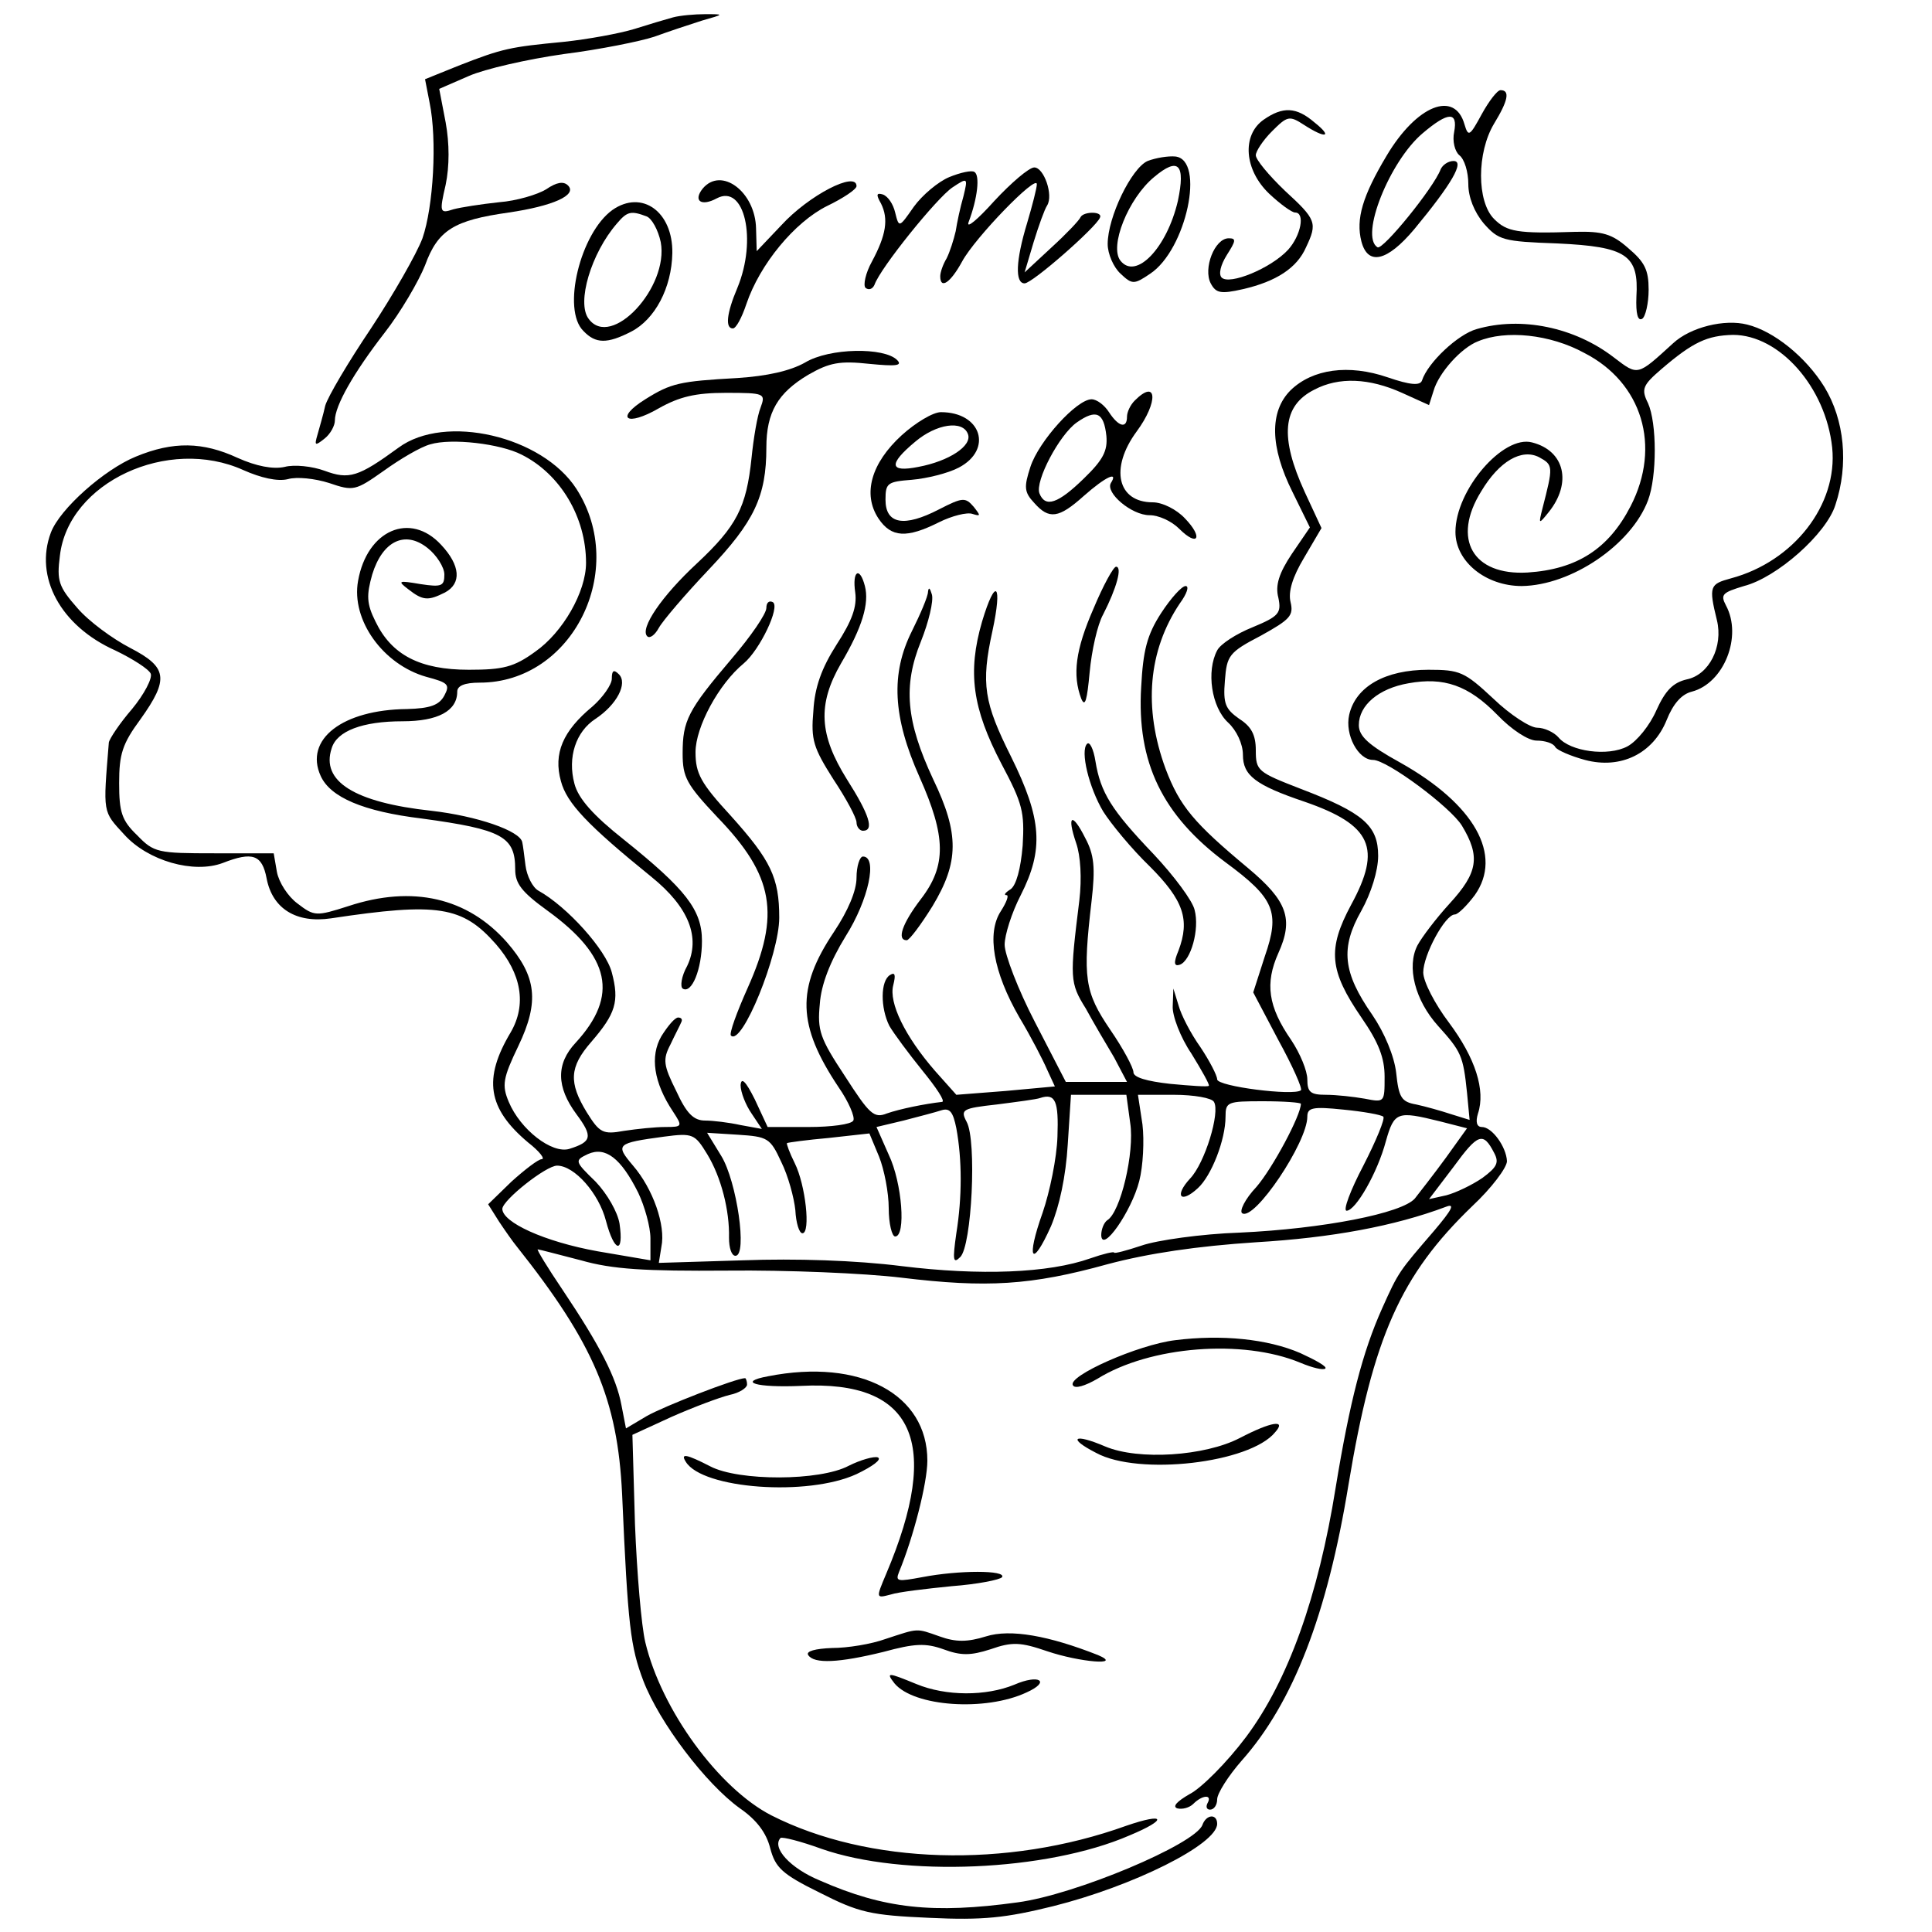
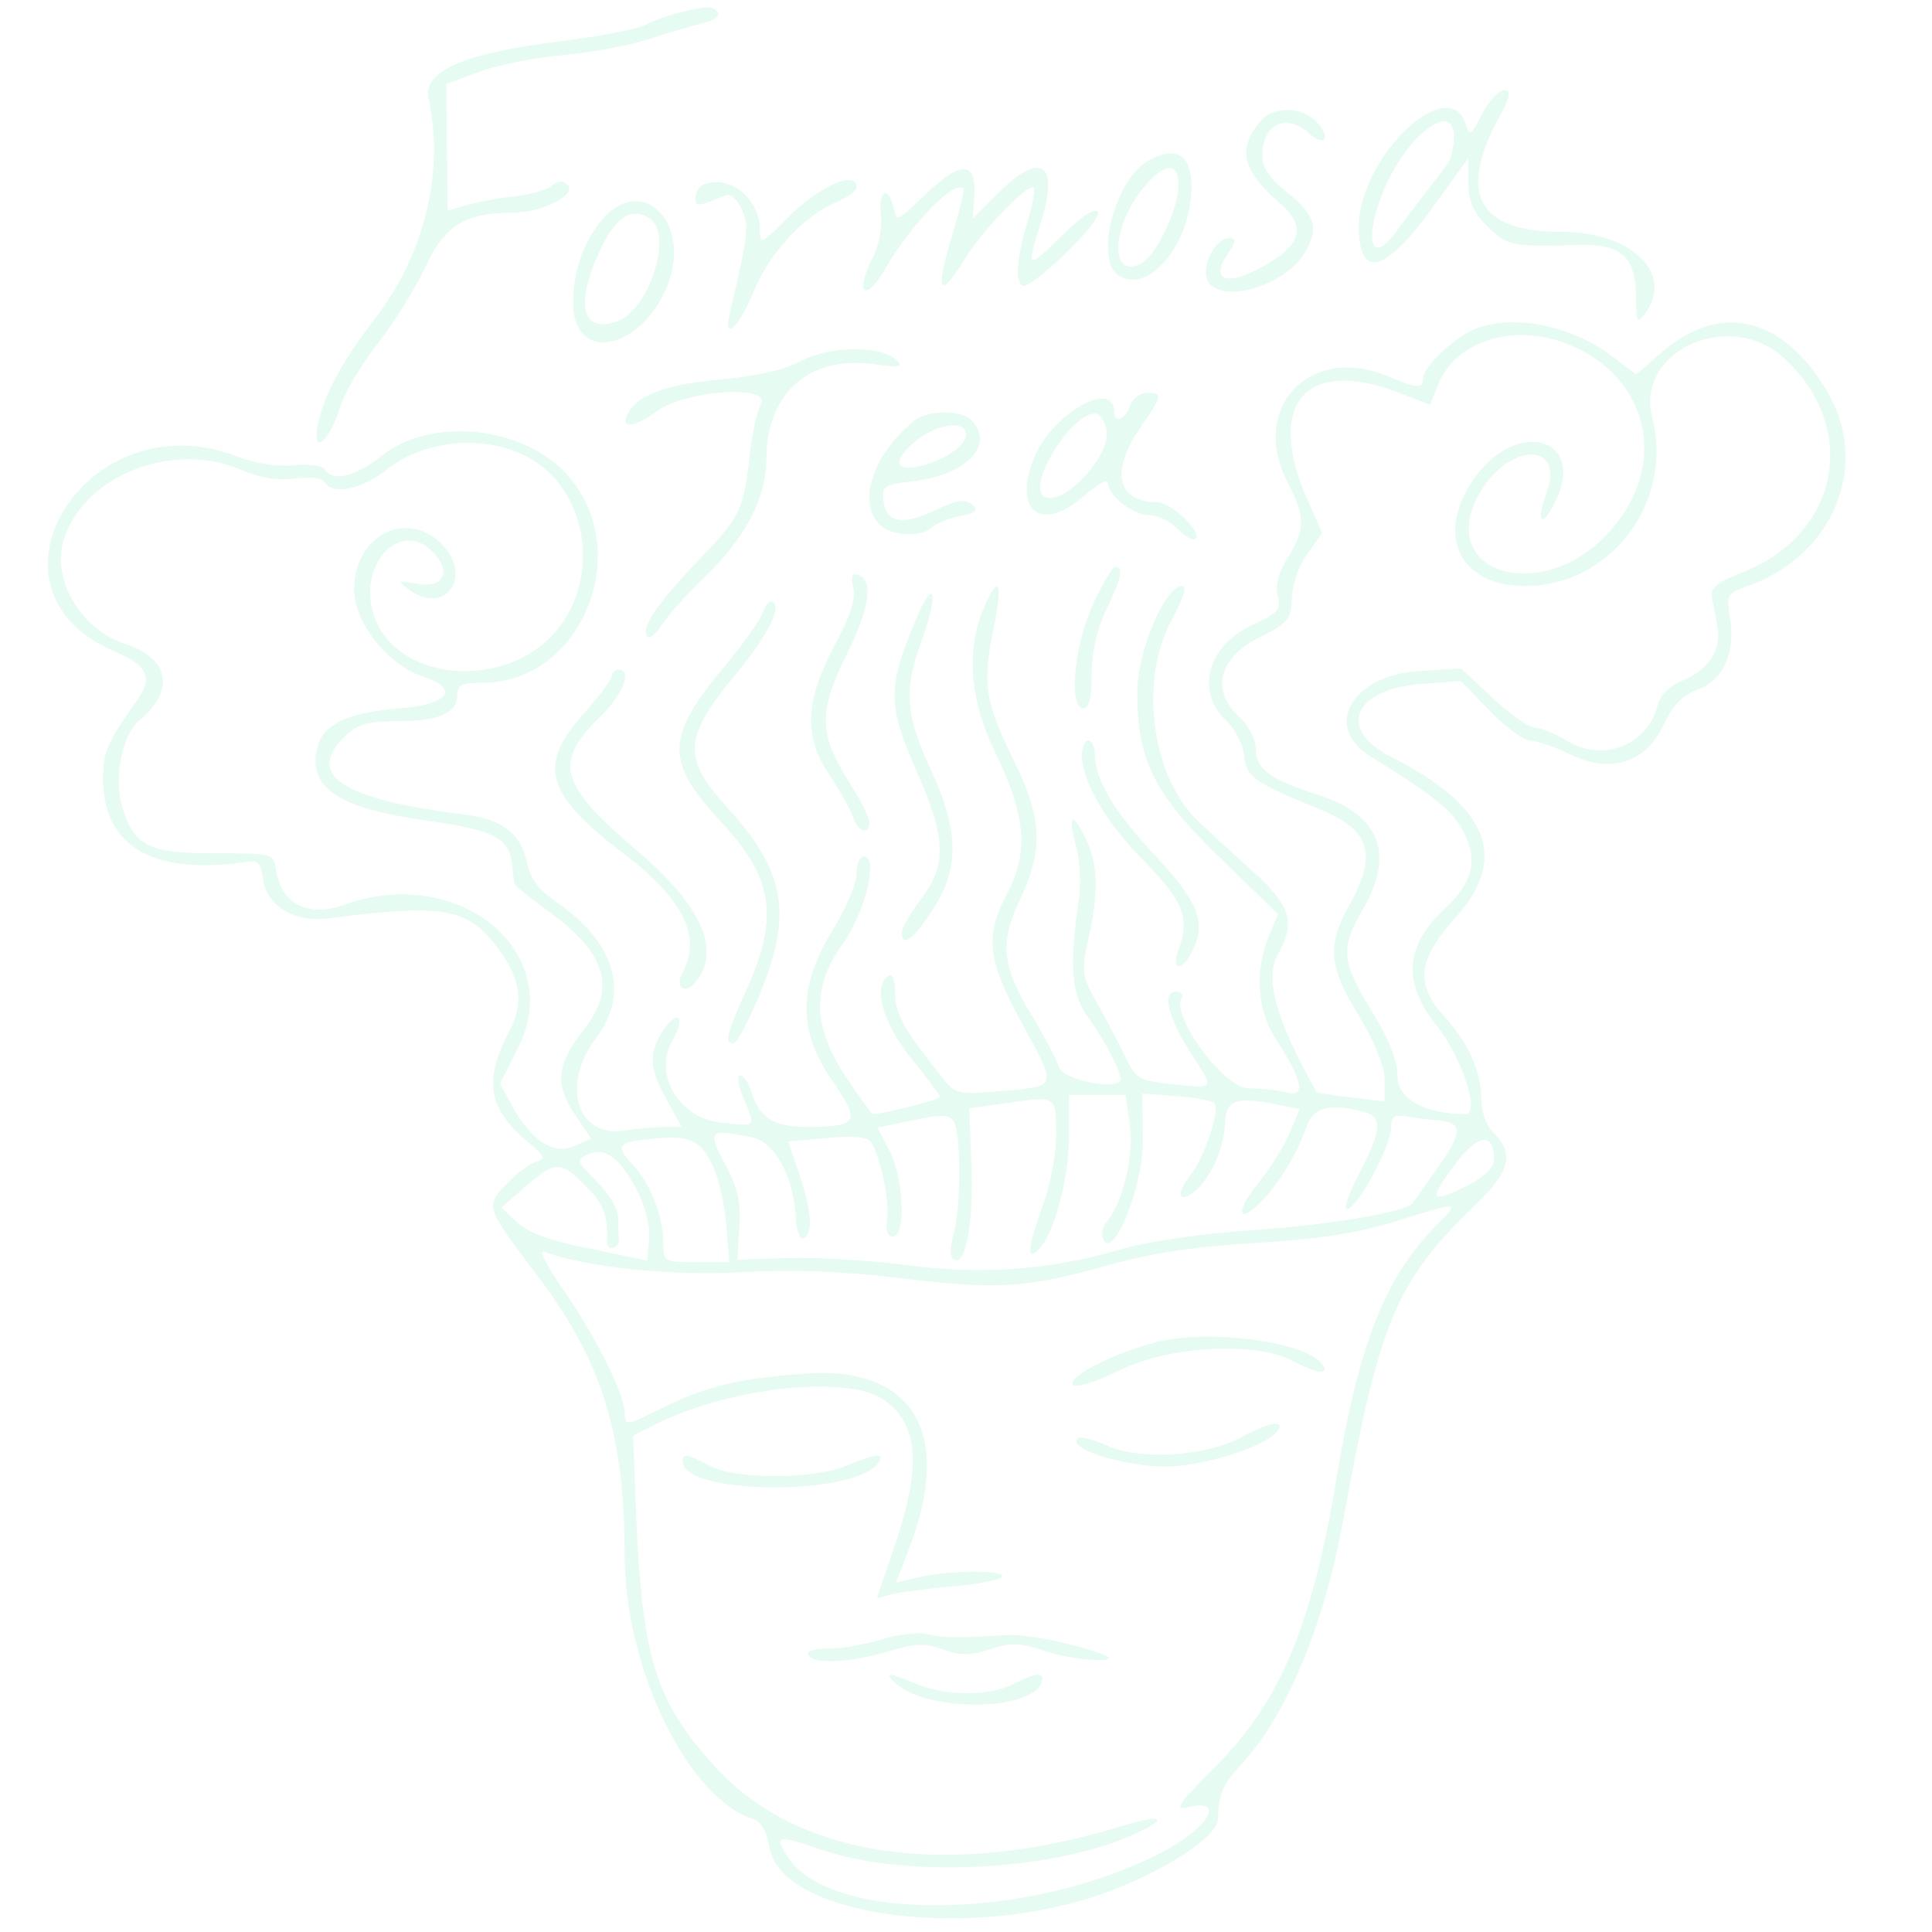
<svg xmlns="http://www.w3.org/2000/svg" version="1.0" width="300pt" height="300pt" viewBox="0 0 300 300" preserveAspectRatio="xMidYMid meet">
-   <g transform="translate(0,300) scale(0.1,-0.1)" fill="#000000" stroke="none">
-     <path d="M1045 2973 c-11 -3 -38 -11 -60 -18 -23 -7 -72 -16 -110 -20 -83 -8 -94 -10 -163 -37 l-52 -21 7 -36 c12 -58 6 -162 -11 -211 -9 -24 -45 -87 -80 -140 -35 -52 -67 -106 -71 -120 -3 -14 -9 -34 -12 -45 -5 -17 -4 -18 11 -6 9 7 16 20 16 28 0 23 29 74 77 136 25 32 53 80 63 105 20 55 45 70 130 82 68 10 107 27 92 42 -7 7 -18 5 -34 -6 -13 -8 -46 -18 -73 -20 -28 -3 -60 -8 -71 -11 -21 -7 -22 -5 -12 38 6 29 6 64 0 97 l-10 52 46 20 c25 11 91 26 147 34 56 7 120 20 141 27 22 8 55 19 74 25 35 10 35 10 5 10 -16 0 -39 -2 -50 -5z" />
-     <path d="M2301 2823 c-19 -35 -21 -36 -27 -16 -15 53 -74 30 -121 -49 -37 -62 -48 -98 -39 -133 10 -38 40 -31 82 19 58 70 79 106 61 106 -8 0 -17 -6 -20 -13 -11 -29 -90 -126 -98 -121 -28 17 19 134 70 177 40 34 55 34 49 2 -3 -14 1 -30 8 -36 8 -6 14 -26 14 -45 0 -20 9 -43 24 -61 23 -26 30 -28 114 -31 108 -5 127 -18 123 -83 -1 -26 2 -38 9 -34 5 3 10 24 10 45 0 31 -6 43 -32 65 -25 22 -40 26 -82 25 -90 -3 -106 0 -126 20 -27 27 -27 103 0 148 22 36 25 52 10 52 -5 0 -18 -17 -29 -37z" />
-     <path d="M1962 2814 c-34 -24 -30 -78 9 -115 17 -16 35 -29 40 -29 16 0 9 -36 -11 -58 -27 -29 -91 -55 -103 -43 -5 5 -2 19 8 35 14 22 15 26 3 26 -22 0 -40 -47 -28 -70 8 -15 15 -17 50 -9 52 12 84 33 98 65 18 38 16 43 -33 88 -25 24 -45 48 -45 55 0 6 11 23 25 37 24 24 27 25 50 10 34 -22 45 -19 16 4 -28 24 -49 25 -79 4z" />
-     <path d="M1782 2750 c-25 -11 -62 -87 -62 -129 0 -15 9 -36 20 -46 18 -17 21 -17 46 0 56 37 86 177 39 182 -11 1 -30 -2 -43 -7z m47 -62 c-17 -73 -65 -123 -89 -93 -18 22 12 97 52 130 38 32 49 20 37 -37z" />
-     <path d="M1474 2725 c-17 -7 -42 -28 -55 -46 -23 -33 -23 -33 -29 -9 -3 13 -11 25 -19 28 -10 3 -11 0 -3 -14 12 -24 8 -49 -14 -90 -10 -18 -14 -37 -10 -41 5 -4 11 -2 14 5 9 26 97 135 121 151 24 16 24 15 17 -14 -5 -17 -10 -41 -12 -54 -3 -13 -9 -32 -14 -42 -6 -10 -10 -22 -10 -28 0 -21 16 -10 34 23 20 37 116 136 116 120 0 -6 -7 -33 -15 -60 -18 -59 -19 -94 -4 -94 12 0 111 87 117 102 5 10 -25 10 -30 1 -2 -5 -22 -26 -45 -47 l-42 -39 14 47 c8 26 17 51 21 57 10 16 -5 59 -20 59 -8 0 -36 -24 -62 -52 -26 -29 -44 -44 -40 -33 14 37 18 73 9 78 -4 3 -22 -1 -39 -8z" />
-     <path d="M1091 2707 c-15 -19 -2 -28 22 -15 43 23 63 -64 32 -139 -17 -40 -19 -63 -7 -63 5 0 14 17 21 38 21 62 75 127 125 152 25 12 46 26 46 31 0 24 -74 -14 -117 -61 l-38 -40 -1 35 c-1 57 -54 97 -83 62z" />
-     <path d="M951 2674 c-50 -36 -79 -155 -45 -188 19 -20 37 -20 74 -1 37 19 63 68 64 122 1 64 -47 99 -93 67z m53 -10 c8 -3 18 -21 22 -40 13 -70 -77 -167 -112 -119 -19 25 4 102 44 148 16 19 22 20 46 11z" />
-     <path d="M2293 2489 c-29 -8 -76 -52 -85 -80 -3 -8 -18 -7 -53 5 -61 21 -117 13 -151 -20 -33 -33 -32 -88 3 -158 l27 -55 -28 -41 c-20 -30 -26 -49 -21 -68 5 -24 1 -29 -40 -46 -25 -10 -50 -26 -55 -36 -17 -32 -9 -88 17 -112 13 -12 23 -33 23 -50 0 -32 19 -47 96 -73 104 -36 120 -72 72 -160 -37 -69 -34 -102 16 -175 27 -39 36 -63 36 -92 0 -40 0 -40 -31 -34 -17 3 -44 6 -60 6 -24 0 -29 4 -29 24 0 13 -11 40 -25 61 -36 52 -41 88 -20 135 24 53 14 81 -47 132 -84 70 -106 96 -128 154 -35 95 -27 184 22 257 11 15 15 27 9 27 -6 0 -23 -19 -38 -42 -22 -34 -28 -58 -31 -115 -7 -117 33 -199 131 -272 76 -56 85 -77 61 -146 l-18 -56 39 -74 c22 -40 38 -76 35 -78 -11 -9 -130 6 -130 17 0 6 -12 29 -26 50 -15 21 -30 50 -34 65 l-8 26 -1 -27 c-1 -15 12 -49 29 -74 16 -26 29 -49 27 -50 -1 -2 -28 0 -60 3 -36 4 -57 10 -57 18 0 7 -16 37 -36 66 -40 59 -43 80 -29 200 6 52 4 72 -10 98 -20 40 -29 36 -14 -8 7 -20 9 -55 5 -89 -15 -121 -15 -128 10 -168 12 -22 32 -56 44 -76 l20 -38 -47 0 -48 0 -48 93 c-26 50 -47 105 -47 120 0 15 11 50 25 77 36 71 33 118 -15 215 -42 84 -47 113 -29 195 16 74 5 85 -16 15 -23 -79 -15 -135 30 -221 33 -62 36 -75 33 -127 -3 -36 -10 -62 -19 -68 -8 -5 -11 -9 -6 -9 4 0 0 -11 -9 -25 -22 -34 -12 -94 29 -165 18 -30 37 -67 43 -81 l12 -26 -76 -7 -77 -6 -33 37 c-47 54 -72 106 -65 133 4 16 3 21 -5 16 -15 -9 -15 -51 -1 -79 7 -12 30 -43 51 -69 22 -27 36 -48 31 -49 -27 -3 -66 -11 -86 -18 -20 -8 -27 -1 -65 58 -39 59 -43 71 -39 112 2 30 16 66 40 105 36 57 50 124 27 124 -5 0 -10 -15 -10 -33 0 -20 -13 -51 -35 -84 -59 -88 -57 -145 7 -241 16 -23 26 -47 23 -52 -3 -6 -35 -10 -69 -10 l-64 0 -20 43 c-14 28 -21 35 -22 22 0 -11 8 -31 17 -44 l16 -24 -33 6 c-18 4 -43 7 -55 7 -18 0 -29 11 -45 46 -20 40 -21 49 -9 72 7 15 15 30 17 35 2 4 0 7 -5 7 -5 0 -16 -13 -26 -29 -18 -31 -12 -72 18 -117 15 -23 15 -24 -12 -24 -16 0 -44 -3 -64 -6 -33 -6 -38 -3 -58 29 -28 46 -27 70 7 109 38 44 44 63 32 108 -9 35 -69 102 -114 127 -9 5 -18 23 -20 39 -2 16 -4 32 -5 36 -3 18 -71 41 -141 49 -120 13 -172 46 -155 97 8 27 48 42 110 42 55 0 85 16 85 46 0 9 11 14 35 14 144 0 231 175 150 301 -53 82 -204 117 -276 64 -63 -46 -77 -50 -115 -36 -19 7 -47 10 -62 6 -18 -4 -44 1 -73 14 -54 25 -100 26 -158 2 -49 -20 -118 -81 -132 -118 -26 -69 15 -145 100 -183 27 -13 52 -29 55 -36 3 -7 -10 -32 -29 -55 -19 -22 -35 -46 -36 -52 -9 -111 -10 -106 24 -143 37 -41 108 -61 153 -44 46 18 61 13 68 -24 9 -47 46 -70 100 -62 166 25 204 19 256 -40 40 -46 48 -94 23 -137 -43 -72 -36 -118 27 -171 18 -14 27 -26 21 -26 -5 0 -26 -16 -47 -35 l-36 -35 17 -27 c10 -15 22 -32 27 -38 120 -151 157 -238 164 -385 9 -206 13 -237 33 -290 25 -65 97 -160 150 -198 26 -18 41 -38 47 -62 8 -30 18 -40 77 -69 61 -31 79 -35 170 -39 84 -4 119 0 192 18 124 31 255 96 255 128 0 16 -17 15 -23 -2 -12 -30 -197 -108 -287 -120 -131 -18 -207 -10 -307 34 -46 19 -75 51 -61 66 3 2 31 -5 64 -17 126 -44 349 -35 478 21 60 25 56 36 -5 15 -186 -67 -401 -60 -551 16 -82 42 -171 164 -196 269 -6 25 -13 107 -16 183 l-4 139 61 28 c34 15 74 30 90 34 15 3 27 11 27 16 0 6 -2 10 -3 10 -14 0 -127 -44 -153 -59 l-32 -19 -7 36 c-8 43 -33 92 -92 180 -23 34 -40 62 -38 62 2 0 32 -8 67 -17 49 -14 99 -17 228 -16 91 1 212 -4 270 -11 132 -16 201 -12 320 21 64 17 139 28 230 34 118 7 215 25 295 55 15 6 10 -4 -18 -37 -55 -64 -55 -63 -81 -121 -30 -67 -50 -144 -72 -278 -27 -169 -74 -300 -139 -387 -30 -40 -70 -80 -88 -89 -19 -11 -27 -19 -19 -22 8 -2 19 1 25 7 14 14 30 15 22 1 -3 -6 -1 -10 4 -10 6 0 11 7 11 16 0 9 17 36 38 60 80 90 133 227 166 429 38 229 81 325 192 432 30 28 54 60 54 70 -1 22 -23 53 -39 53 -8 0 -10 8 -6 21 12 36 -4 86 -45 141 -22 29 -40 64 -40 78 0 27 34 90 49 90 5 0 19 14 31 30 44 62 0 141 -116 206 -49 27 -64 41 -64 58 0 31 31 57 77 65 55 10 93 -3 138 -49 22 -23 48 -40 61 -40 13 0 26 -4 29 -10 3 -5 24 -14 46 -20 56 -15 106 10 127 62 10 25 23 40 39 44 50 13 79 86 53 134 -9 17 -5 20 28 30 51 13 128 81 142 126 21 63 14 132 -17 183 -29 47 -79 87 -120 97 -35 9 -88 -4 -115 -29 -56 -51 -54 -51 -92 -22 -61 47 -144 64 -213 44z m167 -37 c90 -46 120 -145 72 -238 -34 -66 -83 -98 -160 -103 -85 -5 -118 52 -72 126 28 47 63 67 90 53 22 -12 22 -14 5 -80 -6 -24 -6 -25 10 -5 36 45 25 95 -26 108 -45 12 -119 -74 -119 -139 0 -46 47 -84 103 -84 77 1 170 64 196 133 14 37 14 120 0 151 -11 22 -8 28 21 53 49 42 71 52 111 53 72 0 144 -81 154 -175 9 -89 -60 -177 -157 -203 -33 -9 -35 -12 -22 -65 10 -41 -12 -85 -47 -92 -21 -5 -33 -17 -47 -48 -10 -23 -30 -48 -45 -56 -30 -16 -89 -8 -107 14 -7 8 -22 15 -33 15 -11 0 -42 20 -68 45 -45 42 -52 45 -101 45 -67 0 -113 -26 -123 -70 -7 -31 14 -70 37 -70 22 0 120 -73 138 -102 29 -48 25 -73 -19 -121 -21 -23 -43 -52 -50 -65 -17 -33 -4 -85 32 -125 36 -40 39 -46 45 -104 l4 -42 -29 9 c-15 5 -40 12 -54 15 -23 4 -27 11 -31 49 -3 26 -18 62 -37 90 -46 66 -50 104 -17 162 15 27 26 62 26 85 0 47 -23 67 -120 104 -67 26 -70 28 -70 60 0 24 -7 37 -26 49 -21 15 -25 23 -22 59 3 39 6 44 56 70 45 25 51 31 46 52 -4 16 3 39 21 69 l27 46 -26 56 c-39 85 -35 134 15 159 38 20 85 18 136 -5 l42 -19 7 22 c8 28 43 67 69 77 43 18 112 11 165 -18z m-1650 -158 c60 -30 100 -97 100 -168 0 -45 -36 -108 -79 -138 -33 -24 -50 -28 -103 -28 -76 0 -120 23 -145 75 -14 28 -14 41 -5 73 16 52 51 69 86 41 14 -11 26 -30 26 -41 0 -18 -4 -20 -37 -15 -35 6 -36 5 -19 -8 23 -18 31 -18 57 -5 26 14 24 42 -6 74 -48 52 -115 23 -129 -56 -11 -61 39 -130 106 -149 34 -9 37 -12 28 -29 -8 -15 -22 -20 -58 -21 -100 -1 -160 -47 -134 -104 15 -33 66 -55 157 -66 125 -17 145 -28 145 -79 0 -22 10 -35 50 -64 98 -71 111 -132 44 -205 -31 -33 -30 -69 1 -111 26 -35 24 -43 -11 -54 -27 -8 -76 30 -94 73 -11 26 -9 37 15 87 33 69 28 108 -18 161 -61 69 -146 89 -246 56 -50 -16 -53 -16 -79 4 -15 11 -29 33 -32 49 l-5 29 -92 0 c-88 0 -94 1 -120 28 -24 23 -28 36 -28 81 0 45 5 61 33 99 45 63 42 81 -16 111 -27 14 -64 41 -82 62 -29 33 -32 42 -27 81 13 114 168 186 285 133 27 -12 53 -18 69 -14 14 4 42 1 64 -6 38 -13 41 -12 85 19 25 18 57 37 72 41 33 10 109 1 142 -16z m832 -1059 c-1 -33 -12 -86 -23 -118 -26 -73 -17 -88 13 -21 13 31 23 77 26 127 l5 77 43 0 43 0 6 -44 c7 -45 -15 -139 -36 -151 -5 -4 -9 -14 -9 -23 1 -29 47 37 59 84 6 23 8 63 5 88 l-7 46 56 0 c31 0 59 -5 62 -11 10 -16 -14 -95 -37 -119 -25 -27 -15 -40 12 -15 21 19 43 75 43 111 0 23 3 24 58 24 33 0 59 -2 59 -4 0 -18 -44 -100 -69 -129 -18 -19 -27 -38 -22 -41 19 -12 101 110 101 150 0 14 8 16 56 11 31 -3 59 -8 62 -11 3 -3 -11 -37 -31 -76 -20 -38 -32 -70 -26 -70 14 0 48 59 61 108 13 46 18 47 83 31 l43 -11 -33 -46 c-19 -26 -41 -54 -48 -63 -20 -23 -142 -47 -272 -53 -60 -2 -129 -12 -152 -20 -24 -8 -43 -13 -43 -11 0 2 -17 -2 -37 -9 -65 -23 -171 -27 -293 -12 -71 9 -165 12 -246 9 l-131 -4 4 25 c7 33 -13 90 -44 126 -28 33 -26 35 48 45 45 6 48 4 67 -27 22 -36 35 -88 34 -130 0 -16 4 -28 10 -28 19 0 2 116 -22 155 l-22 36 48 -3 c46 -3 50 -5 67 -42 11 -22 20 -56 22 -75 1 -20 6 -36 11 -36 13 0 5 75 -12 109 -8 16 -13 30 -12 31 2 1 31 5 65 8 l63 7 15 -36 c8 -20 15 -56 15 -80 0 -24 5 -44 10 -44 17 0 11 83 -10 127 l-19 43 42 10 c23 6 50 13 59 16 13 4 18 -3 23 -28 9 -49 9 -107 0 -163 -6 -42 -5 -48 6 -37 18 17 26 181 10 210 -10 19 -7 21 47 27 31 4 62 8 67 10 24 8 29 -5 27 -60z m678 -25 c8 -15 5 -22 -18 -39 -16 -11 -41 -23 -56 -27 l-27 -6 38 50 c38 52 46 55 63 22z m-1329 -62 c10 -21 19 -53 19 -71 l0 -34 -82 14 c-83 15 -148 45 -148 66 1 14 68 67 85 67 27 0 65 -43 76 -86 13 -49 28 -52 21 -4 -3 18 -19 46 -37 65 -33 32 -33 33 -12 43 27 12 51 -6 78 -60z" />
-     <path d="M1250 2437 c-23 -13 -59 -21 -105 -24 -90 -5 -103 -8 -143 -33 -48 -30 -29 -43 21 -14 32 18 57 24 104 24 61 0 62 -1 54 -23 -5 -12 -11 -48 -14 -78 -8 -77 -23 -106 -85 -164 -54 -50 -89 -101 -77 -113 4 -4 12 2 18 13 6 11 41 52 78 91 70 74 89 113 89 189 0 55 18 85 65 113 33 19 49 22 95 17 41 -4 52 -3 43 6 -20 20 -105 19 -143 -4z" />
-     <path d="M1762 2378 c-7 -7 -12 -18 -12 -25 0 -19 -13 -16 -28 7 -7 11 -19 20 -27 20 -23 0 -82 -65 -95 -105 -10 -31 -10 -39 6 -56 23 -26 38 -24 77 11 34 30 54 39 42 20 -9 -15 32 -50 60 -50 14 0 34 -9 46 -21 29 -29 38 -14 9 16 -13 14 -35 25 -50 25 -55 0 -67 53 -25 110 34 46 32 83 -3 48z m-44 -55 c2 -23 -5 -37 -35 -66 -40 -39 -60 -46 -69 -23 -7 19 31 91 58 110 30 21 42 16 46 -21z" />
-     <path d="M1400 2324 c-47 -43 -61 -91 -36 -129 20 -30 44 -31 94 -6 20 10 44 16 52 13 13 -4 13 -3 2 11 -13 15 -17 15 -54 -4 -54 -28 -83 -23 -83 15 0 26 3 28 41 31 23 2 56 10 73 19 53 28 35 86 -28 86 -12 0 -39 -16 -61 -36z m103 2 c7 -18 -29 -42 -77 -51 -45 -9 -47 4 -5 39 33 28 74 34 82 12z" />
-     <path d="M1698 2055 c-28 -64 -33 -103 -19 -140 6 -14 9 -2 13 41 3 33 12 74 21 90 21 41 30 74 20 74 -4 0 -20 -29 -35 -65z" />
-     <path d="M1328 2080 c3 -22 -5 -44 -29 -81 -23 -36 -34 -66 -36 -103 -4 -45 0 -57 31 -106 20 -30 36 -60 36 -67 0 -7 5 -13 10 -13 18 0 10 25 -25 80 -43 69 -46 116 -9 180 33 56 44 93 37 120 -8 31 -20 24 -15 -10z" />
-     <path d="M1441 2081 c0 -7 -12 -35 -25 -61 -33 -66 -30 -133 12 -227 41 -92 42 -137 2 -189 -29 -38 -38 -64 -22 -64 4 0 22 24 40 53 41 68 42 112 1 197 -42 90 -47 145 -19 214 12 30 20 63 17 73 -3 10 -5 12 -6 4z" />
-     <path d="M1190 2056 c0 -9 -24 -44 -54 -79 -68 -80 -76 -96 -76 -147 0 -37 6 -48 54 -99 88 -91 98 -151 47 -265 -17 -38 -29 -71 -26 -74 17 -17 75 126 75 183 0 62 -13 89 -75 158 -47 51 -55 66 -55 99 0 39 36 106 75 138 25 21 57 88 45 95 -6 3 -10 -1 -10 -9z" />
-     <path d="M950 1946 c0 -9 -14 -29 -30 -43 -46 -38 -61 -73 -49 -116 9 -34 41 -68 141 -149 58 -47 76 -94 55 -138 -9 -16 -11 -32 -7 -35 14 -9 30 30 30 74 0 48 -25 80 -121 157 -48 38 -71 64 -77 87 -11 41 2 81 33 101 33 22 50 55 36 69 -8 8 -11 6 -11 -7z" />
-     <path d="M1688 1845 c-11 -11 3 -68 25 -105 12 -19 44 -58 72 -85 53 -53 63 -83 45 -131 -8 -19 -7 -25 2 -22 17 6 31 55 23 85 -3 14 -32 53 -64 87 -65 68 -82 95 -90 144 -3 19 -9 31 -13 27z" />
-     <path d="M1825 919 c-58 -7 -168 -56 -159 -70 3 -6 19 -1 38 10 82 51 226 62 315 25 19 -8 36 -12 39 -9 3 3 -15 13 -39 24 -51 22 -122 29 -194 20z" />
-     <path d="M1193 863 c-49 -9 -19 -18 51 -15 175 9 219 -87 132 -292 -16 -38 -16 -38 7 -32 12 4 55 9 95 13 40 3 75 10 78 14 7 11 -67 11 -124 0 -38 -7 -42 -7 -36 8 22 53 44 138 44 173 0 103 -104 159 -247 131z" />
-     <path d="M1925 767 c-54 -28 -157 -35 -209 -13 -49 21 -59 13 -14 -10 66 -36 239 -16 278 32 18 20 -5 17 -55 -9z" />
-     <path d="M1065 730 c26 -42 189 -54 265 -19 25 12 40 23 33 26 -6 2 -27 -4 -45 -13 -45 -24 -171 -24 -215 -1 -37 19 -47 21 -38 7z" />
-     <path d="M1375 455 c-22 -8 -59 -14 -83 -14 -26 -1 -41 -5 -37 -11 9 -14 48 -12 117 5 48 13 65 14 93 4 27 -10 42 -10 73 0 34 12 47 11 88 -3 50 -17 119 -23 79 -6 -76 30 -136 41 -174 29 -29 -9 -47 -9 -72 0 -37 13 -32 13 -84 -4z" />
-     <path d="M1389 386 c30 -36 141 -44 205 -14 38 17 20 29 -19 12 -44 -18 -106 -18 -152 1 -44 18 -48 19 -34 1z" />
+   <g transform="translate(0,300) scale(0.05,-0.05)" fill="#e6fbf1" stroke="none">
+     <path d="M2110 5961 c-33 -8 -80 -25 -105 -38 -24 -13 -146 -37 -271 -52 -295 -37 -421 -92 -403 -177 50 -225 -12 -482 -164 -680 -108 -141 -161 -241 -180 -334 -19 -98 37 -51 70 58 13 42 65 130 116 195 50 64 117 172 148 238 60 130 124 169 277 169 85 0 194 56 165 85 -15 15 -29 15 -50 -2 -15 -13 -67 -28 -116 -33 -48 -5 -114 -17 -147 -27 l-60 -17 -2 196 -2 197 102 38 c56 21 174 45 262 52 88 8 210 31 270 51 61 20 135 42 166 49 31 7 50 21 44 32 -14 21 -33 21 -120 0z" />
+     <path d="M4603 5646 c-34 -67 -39 -70 -51 -32 -52 164 -331 -102 -332 -317 0 -167 82 -146 230 60 l110 152 0 -76 c0 -57 14 -90 58 -135 62 -61 79 -65 275 -59 144 5 187 -33 188 -168 0 -71 4 -77 26 -47 95 125 -38 256 -260 256 -253 0 -319 115 -197 345 41 75 45 95 21 95 -17 0 -47 -33 -68 -74z m-88 -82 c-2 -30 -11 -63 -20 -74 -25 -32 -121 -158 -164 -216 -80 -107 -96 1 -24 157 79 169 218 258 208 133z" />
+     <path d="M3916 5625 c-75 -88 -60 -153 60 -257 86 -75 64 -136 -73 -206 -98 -50 -142 -29 -93 45 29 44 30 53 6 53 -45 0 -89 -95 -63 -136 43 -67 231 -13 294 84 51 78 40 123 -47 192 -58 46 -80 78 -80 118 0 96 74 132 144 69 49 -45 72 -17 26 33 -45 49 -134 52 -174 5z" />
+     <path d="M3573 5505 c-111 -56 -179 -319 -94 -364 94 -51 221 108 221 278 0 98 -43 128 -127 86z m87 -80 c-1 -76 -68 -217 -116 -243 -99 -53 -93 117 9 237 64 77 107 79 107 6z" />
+     <path d="M2879 5401 c-100 -95 -92 -91 -105 -41 -17 66 -47 45 -38 -27 4 -38 -6 -95 -24 -129 -59 -115 -26 -148 37 -39 83 142 215 278 243 249 4 -3 -11 -64 -32 -135 -58 -190 -45 -215 39 -79 55 89 195 233 211 217 5 -6 -3 -55 -20 -109 -32 -108 -38 -181 -15 -195 26 -15 250 203 235 228 -10 15 -49 -10 -112 -73 -109 -107 -112 -105 -65 43 57 182 0 222 -132 90 l-80 -80 5 74 c6 104 -42 106 -147 6z" />
+     <path d="M2185 5427 c-14 -6 -25 -24 -25 -41 0 -29 4 -29 95 8 13 5 35 -14 48 -43 24 -53 23 -68 -37 -326 -20 -87 27 -44 73 66 51 124 156 238 256 280 36 15 65 36 65 48 0 55 -119 1 -218 -99 -78 -79 -82 -81 -82 -34 0 98 -94 173 -175 141z" />
+     <path d="M1876 5325 c-60 -66 -96 -164 -96 -266 0 -187 207 -151 291 50 79 189 -68 352 -195 216z m141 -3 c75 -47 0 -285 -101 -320 -102 -36 -129 41 -65 193 53 126 105 166 166 127z" />
+     <path d="M4580 4978 c-63 -26 -160 -117 -160 -152 0 -34 -19 -33 -111 6 -241 100 -429 -98 -311 -328 56 -109 56 -146 5 -230 -32 -50 -43 -91 -35 -124 11 -43 1 -54 -77 -90 -141 -64 -180 -207 -82 -299 27 -25 52 -74 55 -108 6 -66 29 -82 234 -166 158 -65 181 -139 92 -299 -69 -124 -64 -188 30 -343 51 -84 80 -157 80 -199 l0 -67 -105 13 c-58 7 -106 14 -106 16 -128 227 -163 355 -119 432 54 94 38 147 -75 250 -58 52 -134 122 -169 155 -150 138 -191 441 -87 630 36 67 48 105 32 105 -53 0 -139 -203 -139 -330 0 -211 52 -316 257 -514 l180 -175 -27 -65 c-47 -110 -38 -235 22 -326 81 -124 92 -179 33 -163 -26 7 -80 13 -120 13 -76 0 -241 225 -207 280 7 11 -2 20 -19 20 -44 0 -22 -85 52 -198 69 -107 72 -103 -64 -89 -102 11 -112 17 -144 84 -19 40 -58 115 -87 166 -50 90 -51 98 -26 210 31 143 28 230 -14 310 -40 79 -52 65 -26 -32 12 -42 16 -118 8 -169 -30 -207 -23 -291 31 -364 45 -60 99 -164 99 -189 0 -38 -179 -4 -191 36 -8 25 -45 95 -82 157 -96 156 -104 229 -39 365 73 155 69 252 -19 430 -90 182 -99 240 -64 408 29 141 19 174 -24 80 -62 -134 -52 -292 29 -460 96 -197 106 -312 38 -440 -70 -132 -62 -204 42 -396 114 -209 116 -201 -54 -217 -135 -12 -148 -10 -182 32 -126 157 -154 206 -154 270 0 41 -8 63 -20 56 -51 -31 -19 -147 70 -257 50 -61 90 -115 90 -120 0 -8 -179 -53 -209 -53 -4 0 -41 52 -83 114 -105 158 -108 280 -10 416 69 97 111 270 65 270 -13 0 -23 -25 -23 -55 0 -30 -34 -108 -75 -175 -107 -174 -107 -314 1 -468 88 -126 79 -141 -78 -142 -108 0 -150 28 -177 115 -8 25 -22 45 -33 45 -10 0 -5 -33 12 -73 37 -89 41 -86 -74 -73 -128 15 -207 150 -149 252 40 69 24 103 -20 44 -53 -73 -53 -125 0 -219 l50 -91 -53 0 c-30 0 -85 -5 -124 -11 -148 -24 -199 142 -89 287 107 139 59 299 -125 424 -53 36 -79 71 -89 120 -18 90 -76 135 -193 150 -379 47 -495 121 -376 240 42 41 69 50 162 50 131 0 190 25 190 81 0 32 14 39 81 39 300 0 469 399 268 637 -133 159 -426 192 -583 68 -83 -66 -153 -83 -177 -43 -8 12 -49 18 -96 13 -52 -5 -119 5 -179 28 -462 178 -832 -411 -380 -605 105 -45 122 -81 73 -151 -93 -131 -107 -162 -107 -243 0 -214 155 -304 450 -260 31 5 41 -7 46 -49 10 -87 96 -141 204 -127 356 46 432 33 525 -91 72 -95 83 -172 38 -257 -82 -155 -68 -242 56 -346 54 -45 57 -53 24 -63 -20 -6 -61 -37 -91 -69 -65 -68 -64 -71 92 -277 205 -269 275 -493 276 -875 1 -354 197 -756 401 -820 23 -7 40 -40 49 -88 34 -205 580 -289 1002 -154 193 62 387 182 390 241 3 80 15 109 67 165 142 149 262 434 321 758 114 627 164 747 414 988 105 102 119 157 56 220 -25 25 -40 67 -40 111 0 81 -43 175 -113 251 -93 100 -85 177 31 306 170 187 106 348 -199 502 -168 86 -115 211 97 226 l121 9 90 -93 c49 -50 105 -92 125 -92 19 0 76 -19 125 -43 126 -61 235 -26 291 95 27 58 58 89 103 106 80 29 119 113 102 220 -12 74 -10 79 52 101 268 93 385 375 250 604 -136 233 -331 280 -512 125 l-82 -71 -71 54 c-128 98 -309 135 -430 87z m295 -49 c262 -109 310 -403 100 -604 -207 -199 -505 -98 -387 131 87 168 275 180 215 14 -35 -96 -14 -114 29 -24 93 194 -119 255 -251 72 -126 -174 -51 -338 154 -338 267 0 464 260 396 524 -53 205 238 338 407 186 240 -217 175 -552 -130 -669 -74 -29 -96 -47 -92 -74 4 -21 12 -61 17 -90 15 -73 -24 -135 -104 -169 -44 -18 -73 -46 -81 -78 -31 -125 -170 -179 -283 -110 -36 22 -81 40 -98 40 -18 0 -77 42 -131 92 l-99 92 -129 -8 c-210 -13 -301 -172 -152 -265 207 -129 254 -167 290 -236 45 -88 27 -157 -60 -238 -123 -115 -131 -229 -25 -361 79 -98 137 -276 90 -276 -125 0 -211 47 -211 117 0 50 -25 113 -80 203 -94 152 -98 196 -29 313 102 175 56 296 -139 359 -147 47 -192 80 -192 141 0 31 -21 72 -51 100 -90 83 -64 184 61 247 92 46 100 56 102 123 1 41 22 101 48 137 l46 65 -45 102 c-132 297 -8 444 279 335 l101 -39 28 68 c56 134 240 187 406 118z m-3237 -348 c186 -99 231 -372 89 -541 -152 -180 -478 -161 -560 33 -68 163 75 326 182 208 54 -60 26 -109 -54 -94 -61 11 -62 10 -26 -17 112 -86 203 40 102 141 -110 109 -271 25 -271 -141 0 -104 104 -235 214 -271 116 -39 80 -87 -74 -99 -186 -15 -259 -61 -260 -162 0 -99 100 -153 355 -188 199 -28 247 -53 255 -133 3 -26 6 -53 7 -60 2 -7 48 -45 102 -84 186 -134 218 -241 111 -375 -82 -104 -88 -167 -22 -263 l48 -71 -52 -23 c-64 -29 -134 16 -193 123 l-38 71 56 111 c149 296 -182 571 -537 445 -115 -42 -200 1 -215 109 -7 49 -10 50 -190 50 -208 0 -251 22 -289 149 -25 84 2 220 53 262 114 94 96 194 -42 239 -140 46 -231 204 -190 328 65 197 338 303 547 214 61 -26 115 -35 169 -28 48 6 85 2 94 -12 25 -41 115 -22 195 42 116 91 303 107 434 37z m1642 -2107 c0 -58 -18 -154 -40 -214 -49 -134 -53 -183 -13 -139 48 51 93 222 93 353 l0 126 88 0 88 0 13 -95 c13 -94 -21 -238 -71 -298 -12 -14 -18 -37 -13 -51 27 -82 125 155 124 300 l-1 148 106 -8 c58 -5 111 -14 117 -21 20 -19 -29 -167 -73 -223 -47 -59 -38 -93 13 -51 49 41 90 132 93 209 3 76 32 86 172 58 l60 -12 -30 -73 c-17 -40 -61 -111 -98 -157 -76 -93 -63 -135 16 -50 55 59 105 143 135 229 21 57 74 70 176 42 60 -16 57 -55 -15 -194 -34 -65 -49 -113 -35 -108 35 11 134 195 135 251 0 38 9 44 55 36 30 -5 69 -10 85 -11 83 -5 85 -34 8 -143 -42 -60 -78 -111 -80 -114 -17 -27 -264 -69 -491 -84 -167 -11 -330 -35 -420 -61 -219 -64 -432 -79 -669 -47 -112 14 -274 24 -360 21 l-158 -5 6 101 c5 78 -5 122 -44 196 -56 105 -51 110 83 83 70 -14 128 -118 136 -243 2 -41 12 -73 22 -71 32 8 29 81 -8 191 l-37 110 121 11 c81 8 125 3 136 -12 29 -46 58 -182 50 -238 -5 -37 1 -56 18 -56 41 0 34 178 -10 265 l-38 73 110 23 c90 19 113 18 127 -4 23 -36 23 -271 -1 -352 -11 -40 -11 -69 1 -76 36 -23 61 105 55 285 l-7 184 120 17 c151 22 150 23 150 -101z m-1068 -91 c20 -40 39 -125 44 -188 l9 -115 -103 0 c-99 0 -102 2 -102 57 0 85 -39 186 -96 247 -55 60 -47 69 66 80 109 11 146 -5 182 -81z m2428 15 c0 -23 -30 -52 -79 -78 -119 -60 -127 -50 -46 59 75 101 125 108 125 19z m-2657 -104 c22 -44 37 -106 33 -143 l-6 -66 -177 37 c-123 24 -193 50 -227 82 l-49 46 75 65 c92 80 109 81 186 3 56 -55 71 -93 67 -174 0 -14 8 -23 19 -19 10 3 18 13 18 21 -1 7 -2 37 -2 66 0 32 -25 77 -67 119 -64 64 -65 67 -25 85 52 24 100 -14 155 -122z m2478 -99 c-160 -163 -241 -368 -310 -785 -77 -461 -175 -695 -378 -898 -111 -111 -128 -135 -87 -125 122 31 72 -60 -75 -138 -407 -214 -1029 -223 -1164 -17 -45 69 -33 71 103 24 257 -89 712 -68 966 45 116 51 99 68 -28 29 -543 -167 -1008 -100 -1265 181 -191 209 -231 340 -249 825 l-8 206 72 36 c230 114 592 153 705 76 113 -77 121 -211 28 -477 l-48 -141 43 12 c24 7 110 18 190 25 80 7 150 21 156 30 13 22 -160 21 -256 -1 l-74 -17 40 102 c140 363 16 572 -325 547 -203 -15 -307 -40 -441 -107 -113 -56 -116 -57 -116 -12 -1 56 -93 239 -191 380 -50 72 -77 125 -60 118 125 -48 397 -76 611 -64 161 9 311 4 500 -19 302 -36 390 -30 650 43 125 35 262 56 450 67 195 12 314 30 430 66 208 64 205 64 131 -11z" />
+     <path d="M3625 1839 c-125 -22 -318 -114 -292 -140 10 -10 71 10 143 45 153 76 422 91 538 30 80 -42 120 -45 89 -7 -52 62 -310 101 -478 72z" />
+     <path d="M3854 1536 c-109 -59 -313 -72 -415 -26 -44 20 -85 30 -92 23 -37 -36 183 -98 307 -86 127 12 289 69 315 111 21 34 -30 24 -115 -22z" />
+     <path d="M2120 1462 c0 -107 544 -109 610 -2 18 29 -13 25 -102 -12 -47 -20 -134 -32 -219 -32 -92 0 -165 11 -205 32 -71 37 -84 39 -84 14z" />
+     <path d="M2740 909 c-49 -15 -124 -29 -166 -29 -46 0 -71 -8 -64 -20 18 -29 128 -24 247 11 86 26 117 27 173 6 54 -19 83 -19 145 1 65 22 92 21 179 -8 90 -29 247 -36 166 -6 -99 35 -240 63 -300 58 -142 -10 -191 -9 -240 3 -27 7 -90 0 -140 -16z" />
+     <path d="M2781 773 c97 -91 424 -88 454 3 11 32 -19 30 -88 -6 -73 -38 -208 -38 -300 0 -89 37 -104 38 -66 3z" />
+     <path d="M2490 4880 c-54 -29 -138 -48 -256 -59 -173 -15 -268 -53 -289 -117 -13 -37 31 -28 97 20 86 64 353 82 321 22 -11 -22 -26 -88 -33 -148 -21 -184 -29 -201 -159 -336 -131 -137 -184 -216 -160 -239 7 -7 28 10 45 37 17 28 79 97 138 154 123 119 185 240 186 362 1 205 135 321 335 293 76 -11 90 -9 71 11 -44 47 -208 47 -296 0z" />
+     <path d="M3510 4740 c-13 -41 -50 -56 -50 -20 0 106 -194 -5 -249 -143 -67 -167 24 -233 158 -115 39 34 71 52 71 40 0 -40 79 -102 129 -102 27 0 68 -20 90 -44 22 -23 47 -37 54 -29 21 20 -75 113 -118 113 -125 0 -148 95 -55 230 71 103 72 110 21 110 -21 0 -44 -18 -51 -40z m-73 -78 c11 -81 -138 -238 -194 -204 -59 36 98 278 165 256 12 -4 25 -27 29 -52z" />
+     <path d="M2840 4694 c-128 -103 -178 -253 -109 -323 37 -36 131 -41 163 -9 12 12 51 28 87 35 52 11 59 18 37 37 -22 17 -47 13 -108 -16 -104 -51 -158 -43 -166 24 -6 49 0 53 94 64 166 20 254 114 178 190 -31 31 -137 30 -176 -2z m160 -44 c0 -34 -67 -80 -144 -98 -78 -18 -85 17 -15 76 68 57 159 70 159 22z" />
+     <path d="M3394 4122 c-59 -128 -76 -322 -29 -322 17 0 25 34 25 105 0 67 16 139 45 200 48 100 55 135 29 135 -9 0 -40 -53 -70 -118z" />
+     <path d="M2650 4176 c9 -34 -9 -89 -59 -182 -92 -175 -96 -282 -13 -404 32 -48 64 -105 71 -128 15 -46 51 -57 51 -16 0 14 -28 71 -63 125 -94 149 -96 218 -8 396 73 148 85 232 35 248 -18 6 -22 -5 -14 -39z" />
+     <path d="M2841 4068 c-85 -204 -85 -258 7 -466 90 -205 93 -288 13 -393 -33 -44 -60 -90 -60 -104 -2 -51 37 -22 99 76 80 123 77 243 -9 428 -78 168 -85 247 -32 392 59 161 44 217 -18 67z" />
+     <path d="M2370 4100 c-7 -23 -60 -97 -117 -166 -187 -223 -189 -298 -13 -487 161 -173 180 -294 80 -517 -64 -142 -71 -170 -42 -170 10 0 46 67 80 149 104 250 83 382 -96 579 -145 159 -141 220 26 422 93 112 140 203 113 220 -10 6 -24 -8 -31 -30z" />
+     <path d="M1900 3901 c0 -11 -41 -66 -92 -123 -139 -157 -112 -246 130 -430 184 -140 242 -257 182 -368 -25 -47 6 -70 40 -30 82 98 19 238 -185 411 -237 202 -256 271 -115 409 75 73 106 150 60 150 -11 0 -20 -9 -20 -19z" />
+     <path d="M3360 3655 c1 -84 76 -212 194 -330 121 -123 143 -178 106 -274 -23 -61 8 -70 39 -12 50 92 26 157 -110 302 -129 138 -189 238 -189 318 0 23 -9 41 -20 41 -11 0 -20 -20 -20 -45z" />
  </g>
</svg>
